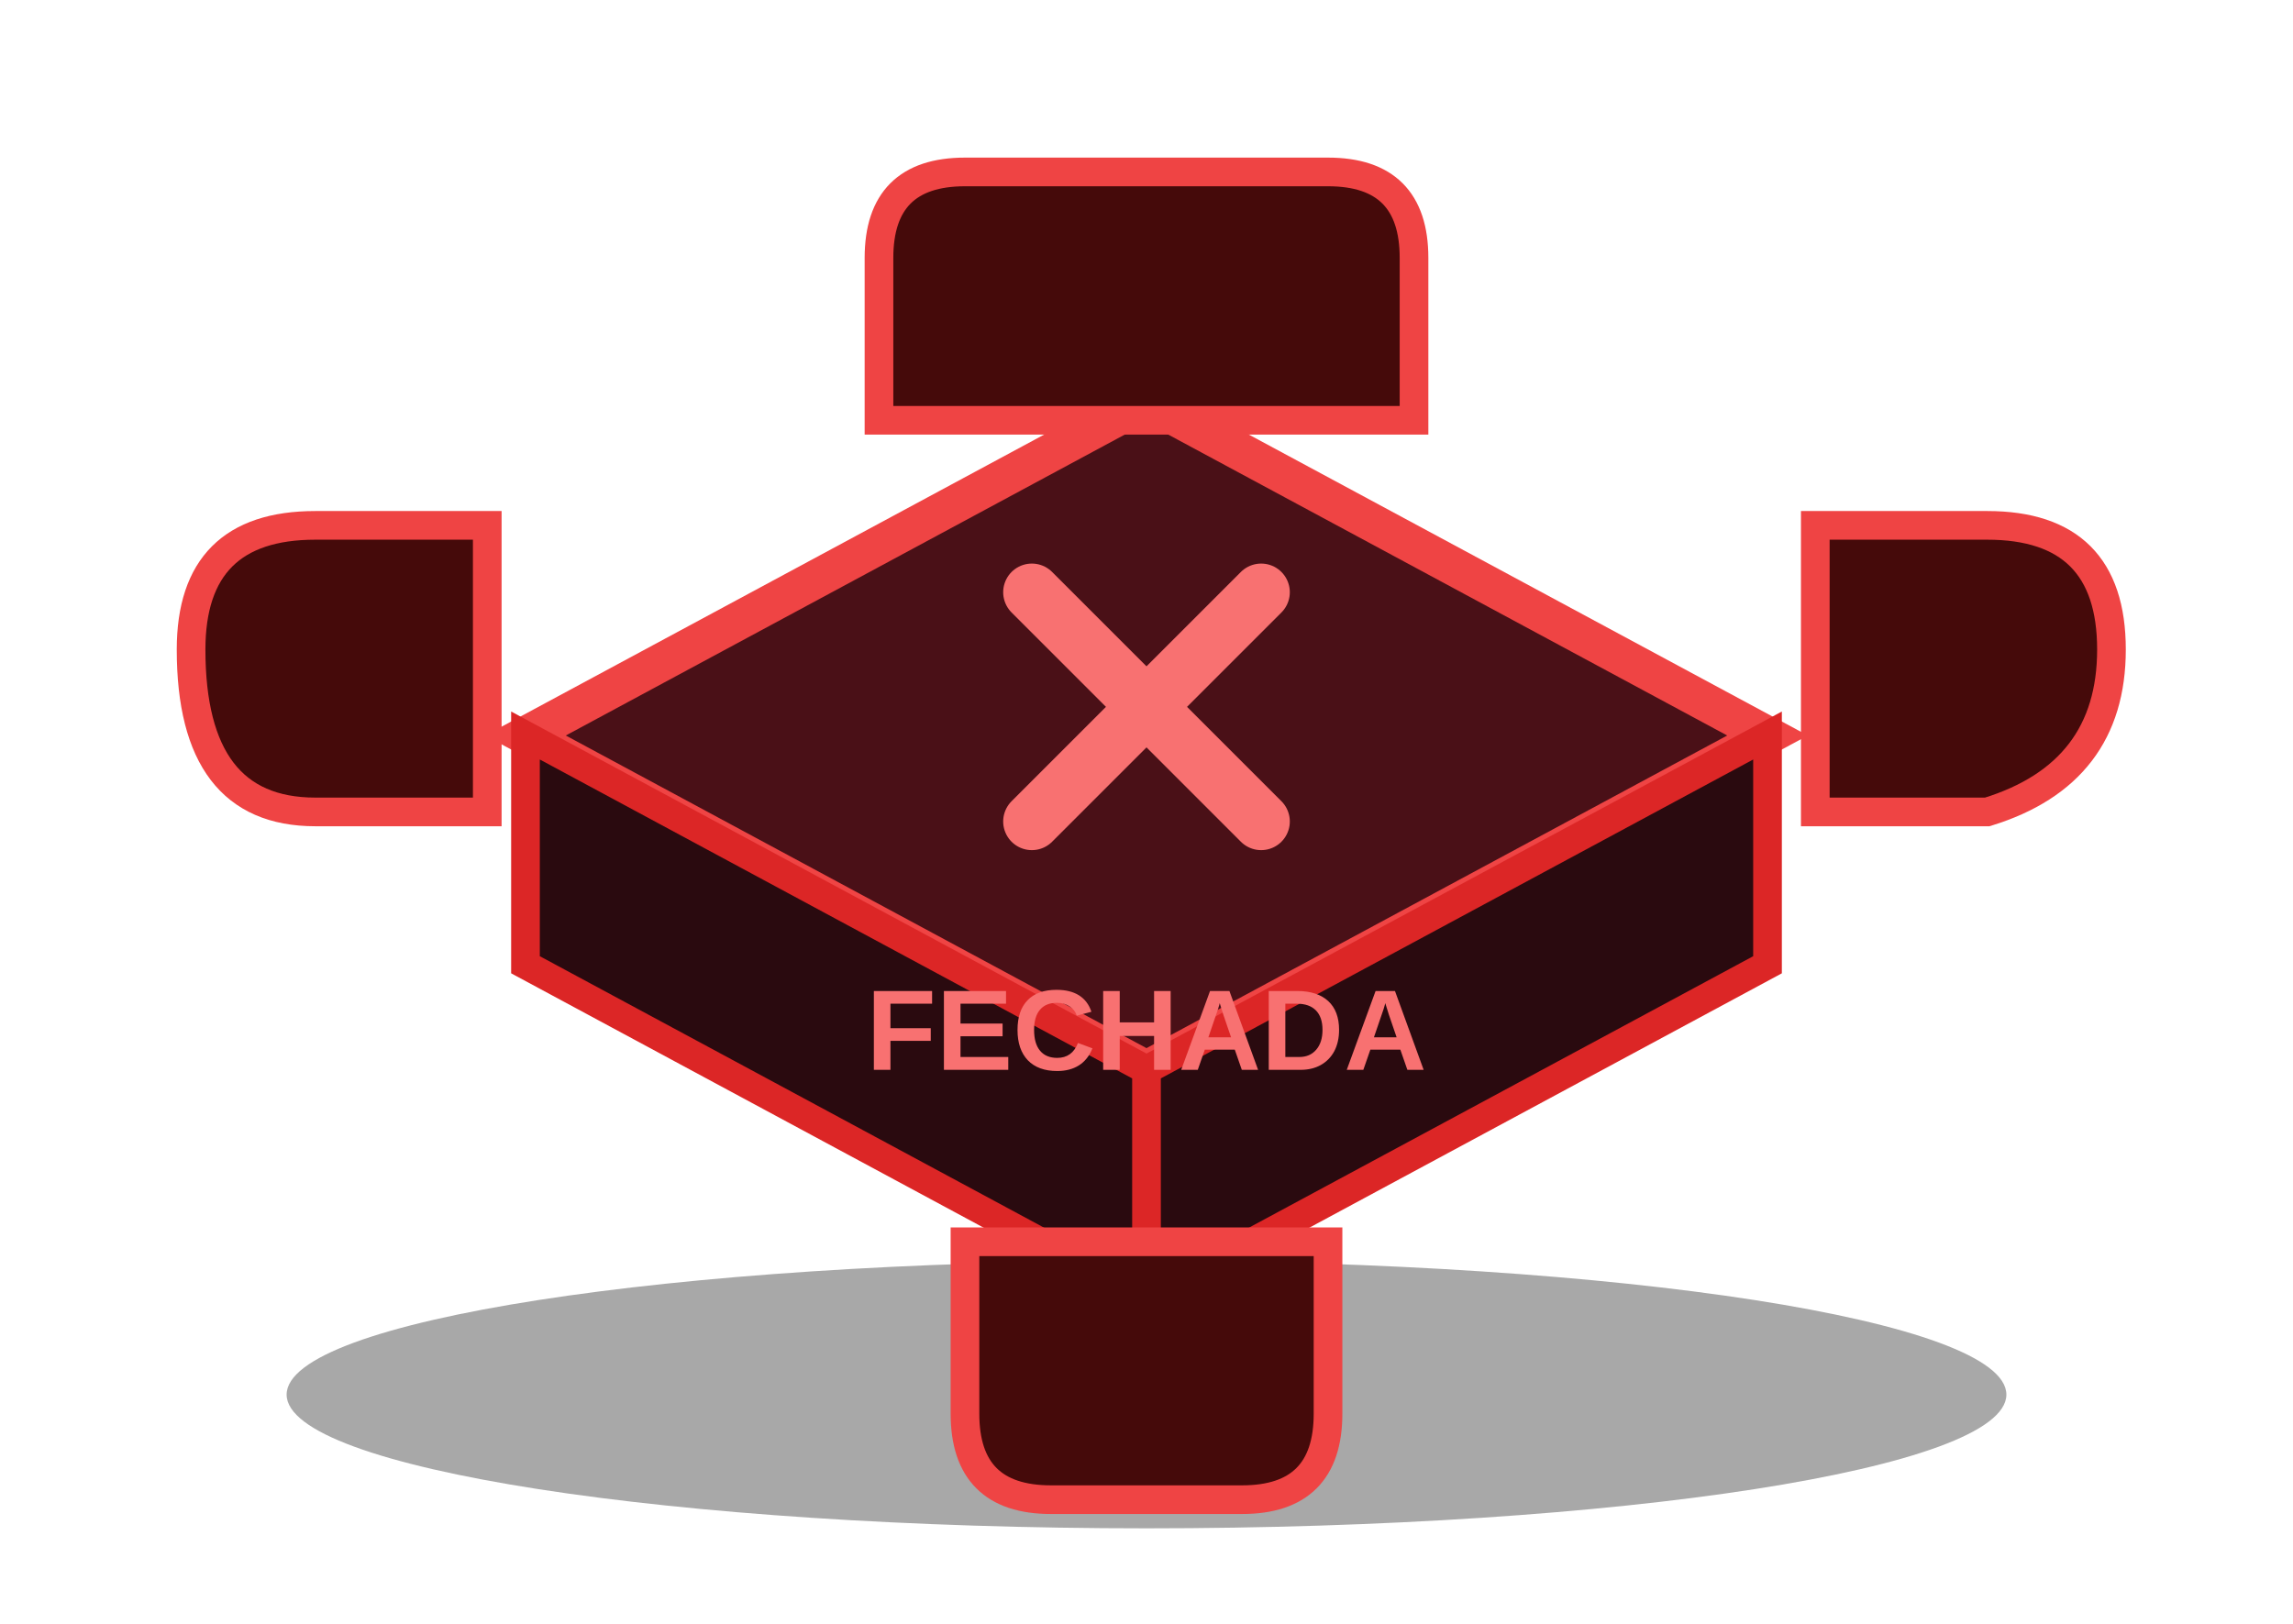
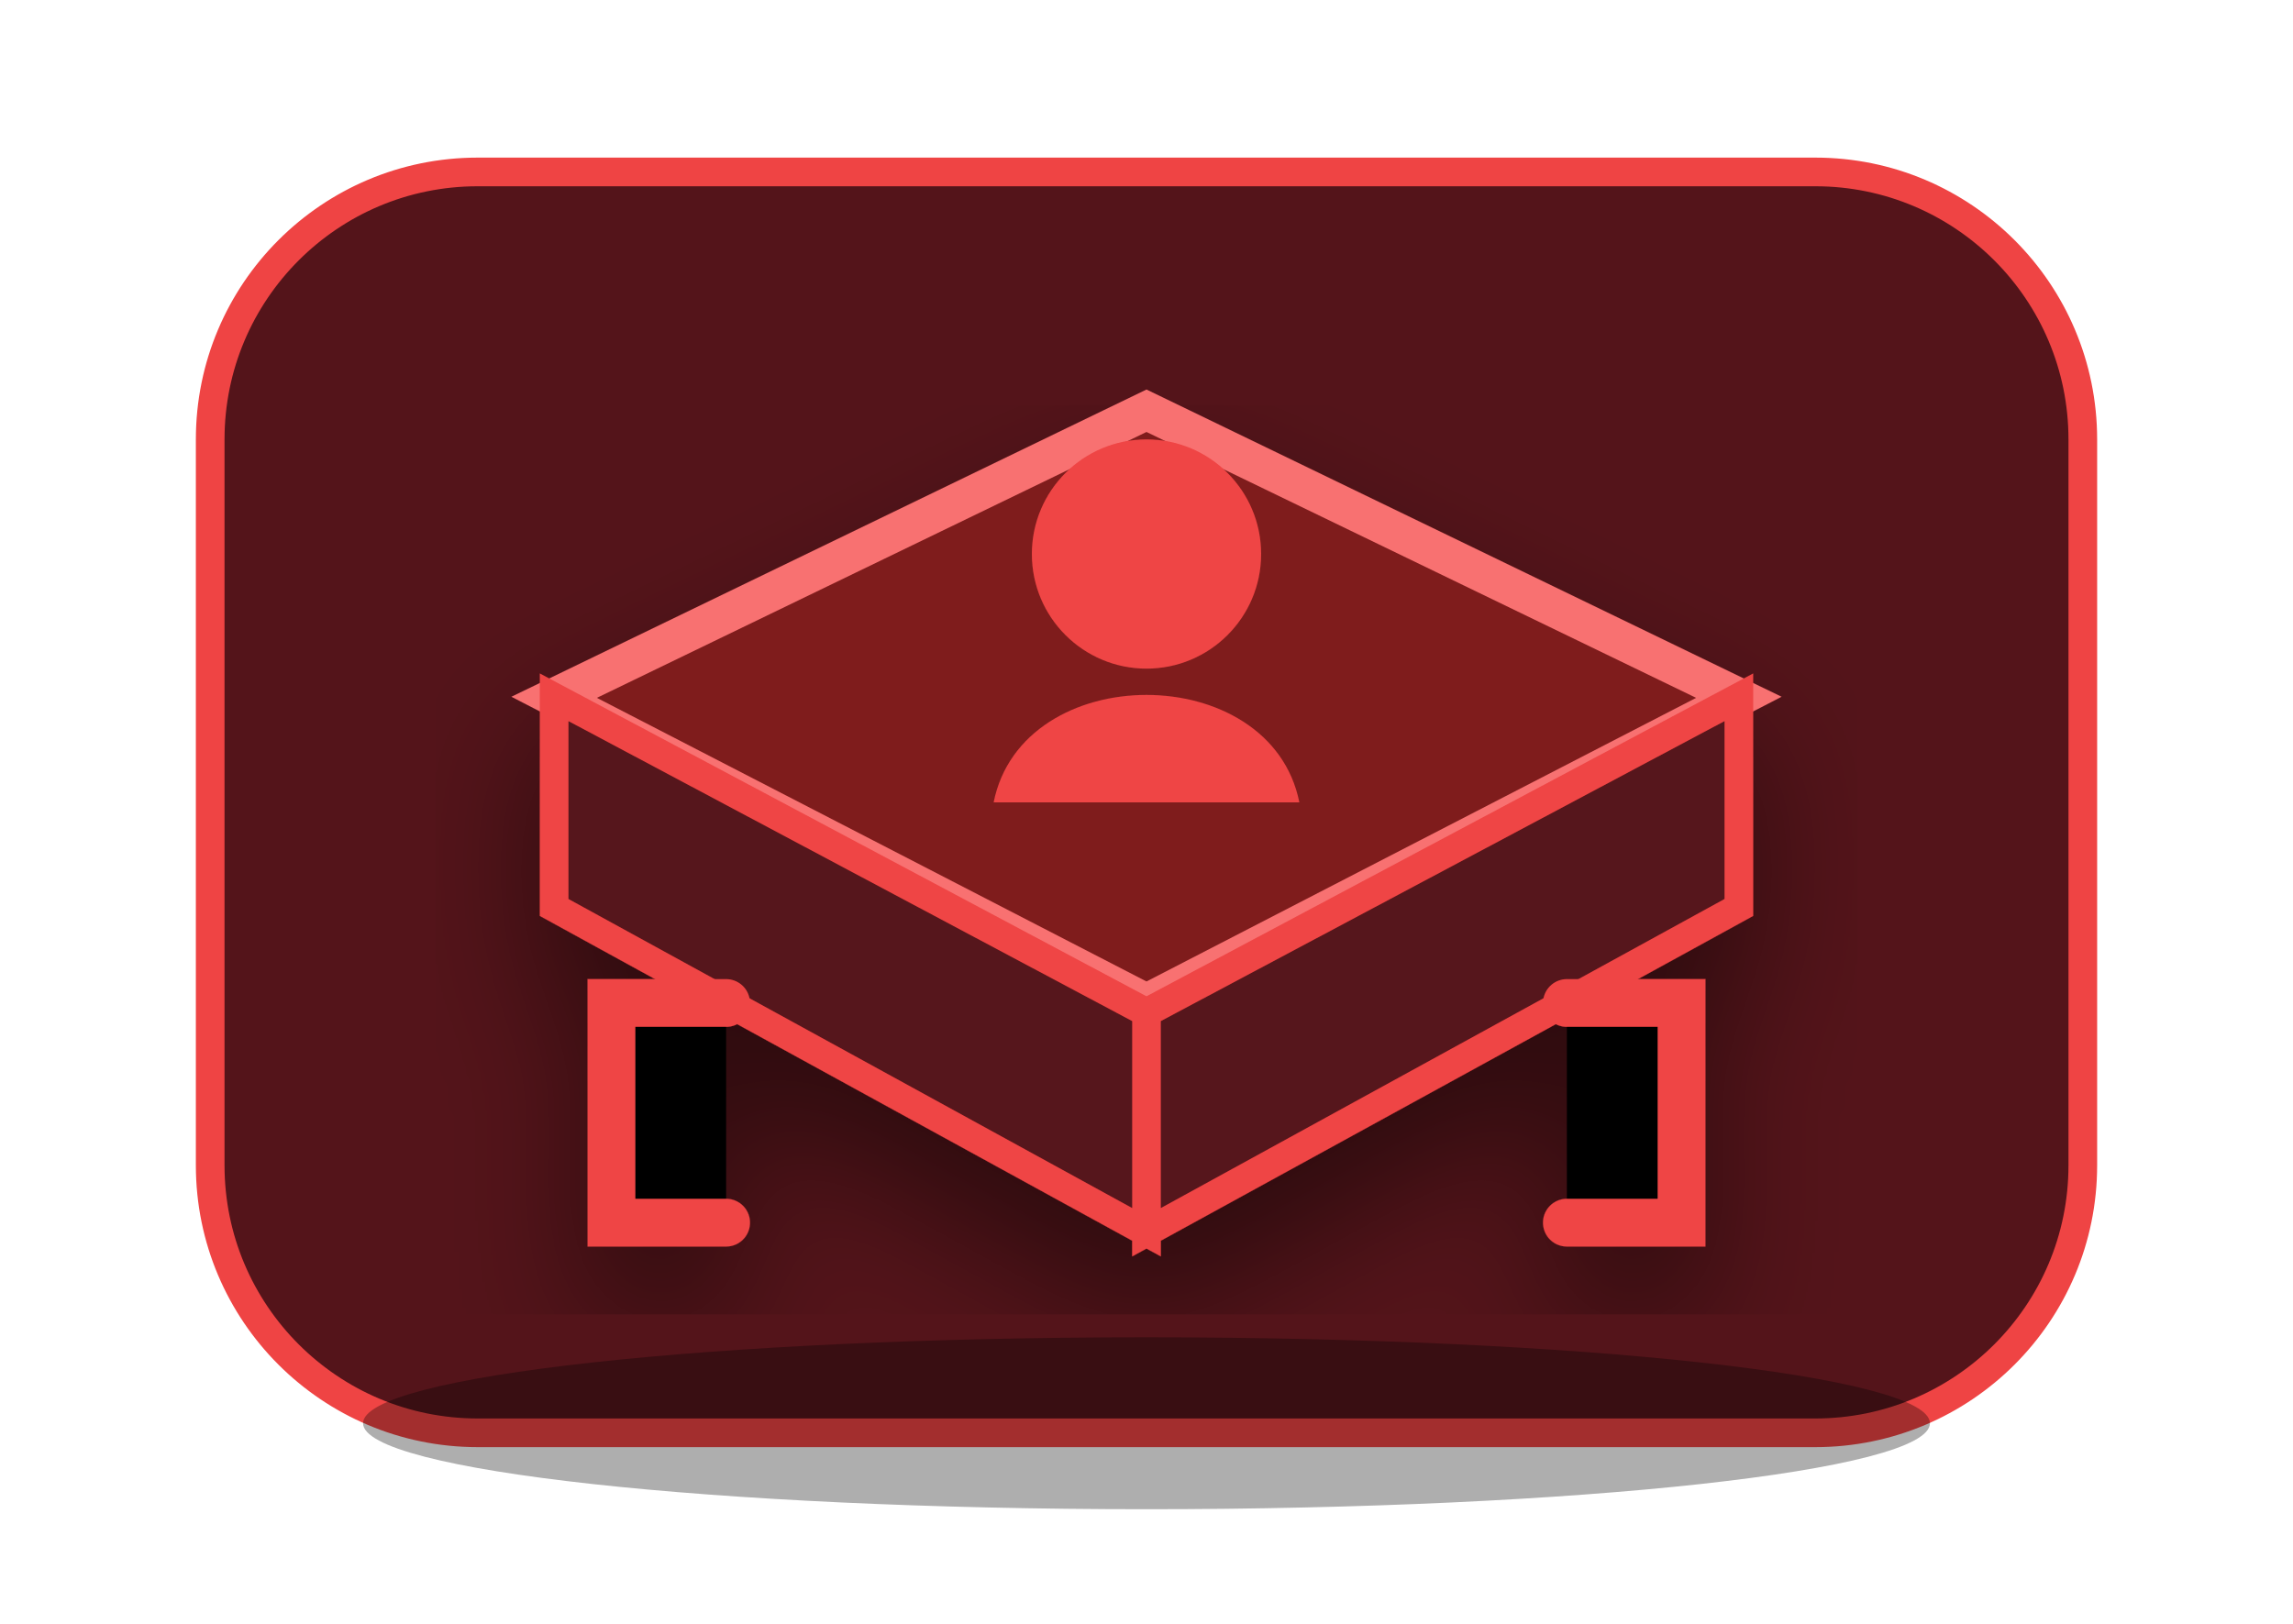
<svg xmlns="http://www.w3.org/2000/svg" viewBox="0 0 240 170">
-   <ellipse cx="120" cy="146" rx="90" ry="14" fill="#000" opacity=".34" />
-   <path d="M55 77 120 42l65 35-65 35z" fill="#4A1017" stroke="#EF4444" stroke-width="4" />
-   <path d="M55 77v24l65 35v-24zM185 77v24l-65 35v-24z" fill="#2A0A0F" stroke="#DC2626" stroke-width="3" />
-   <g fill="#450A0A" stroke="#EF4444" stroke-width="3">
-     <path d="M20 68q0-13 13-13h18v30H33q-13 0-13-17z" />
-     <path d="M190 55h18q13 0 13 13t-13 17h-18z" />
-     <path d="M101 18h38q9 0 9 9v17h-56V27q0-9 9-9z" />
-     <path d="M101 130h38v18q0 9-9 9h-20q-9 0-9-9z" />
+   <defs>
+     <filter id="s">
+       <feDropShadow dx="0" dy="8" stdDeviation="7" flood-opacity=".45" />
+     </filter>
+   </defs>
+   <rect x="22" y="18" width="196" height="132" rx="28" fill="#54141a" stroke="#ef4444" stroke-width="3" />
+   <ellipse cx="120" cy="149" rx="82" ry="9" fill="#000" opacity=".32" />
+   <g filter="url(#s)">
+     <path d="M58 73 120 43l62 30-62 32z" fill="#7f1d1d" stroke="#f87171" stroke-width="4" />
+     <path d="M58 73v22l62 34V106zM182 73v22l-62 34v-23z" fill="#57151a" stroke="#ef4444" stroke-width="3" />
+     <circle cx="120" cy="58" r="12" fill="#ef4444" />
+     <path d="M104 84c3-15 29-15 32 0" fill="#ef4444" />
+     <path d="M76 105h-12v23h12M164 105h12v23h-12" stroke="#ef4444" stroke-width="5" stroke-linecap="round" />
  </g>
-   <path d="M108 62l24 24M132 62l-24 24" stroke="#F87171" stroke-width="6" stroke-linecap="round" />
-   <text x="120" y="112" text-anchor="middle" fill="#F87171" font-family="Arial" font-size="12" font-weight="900">FECHADA</text>
</svg>
